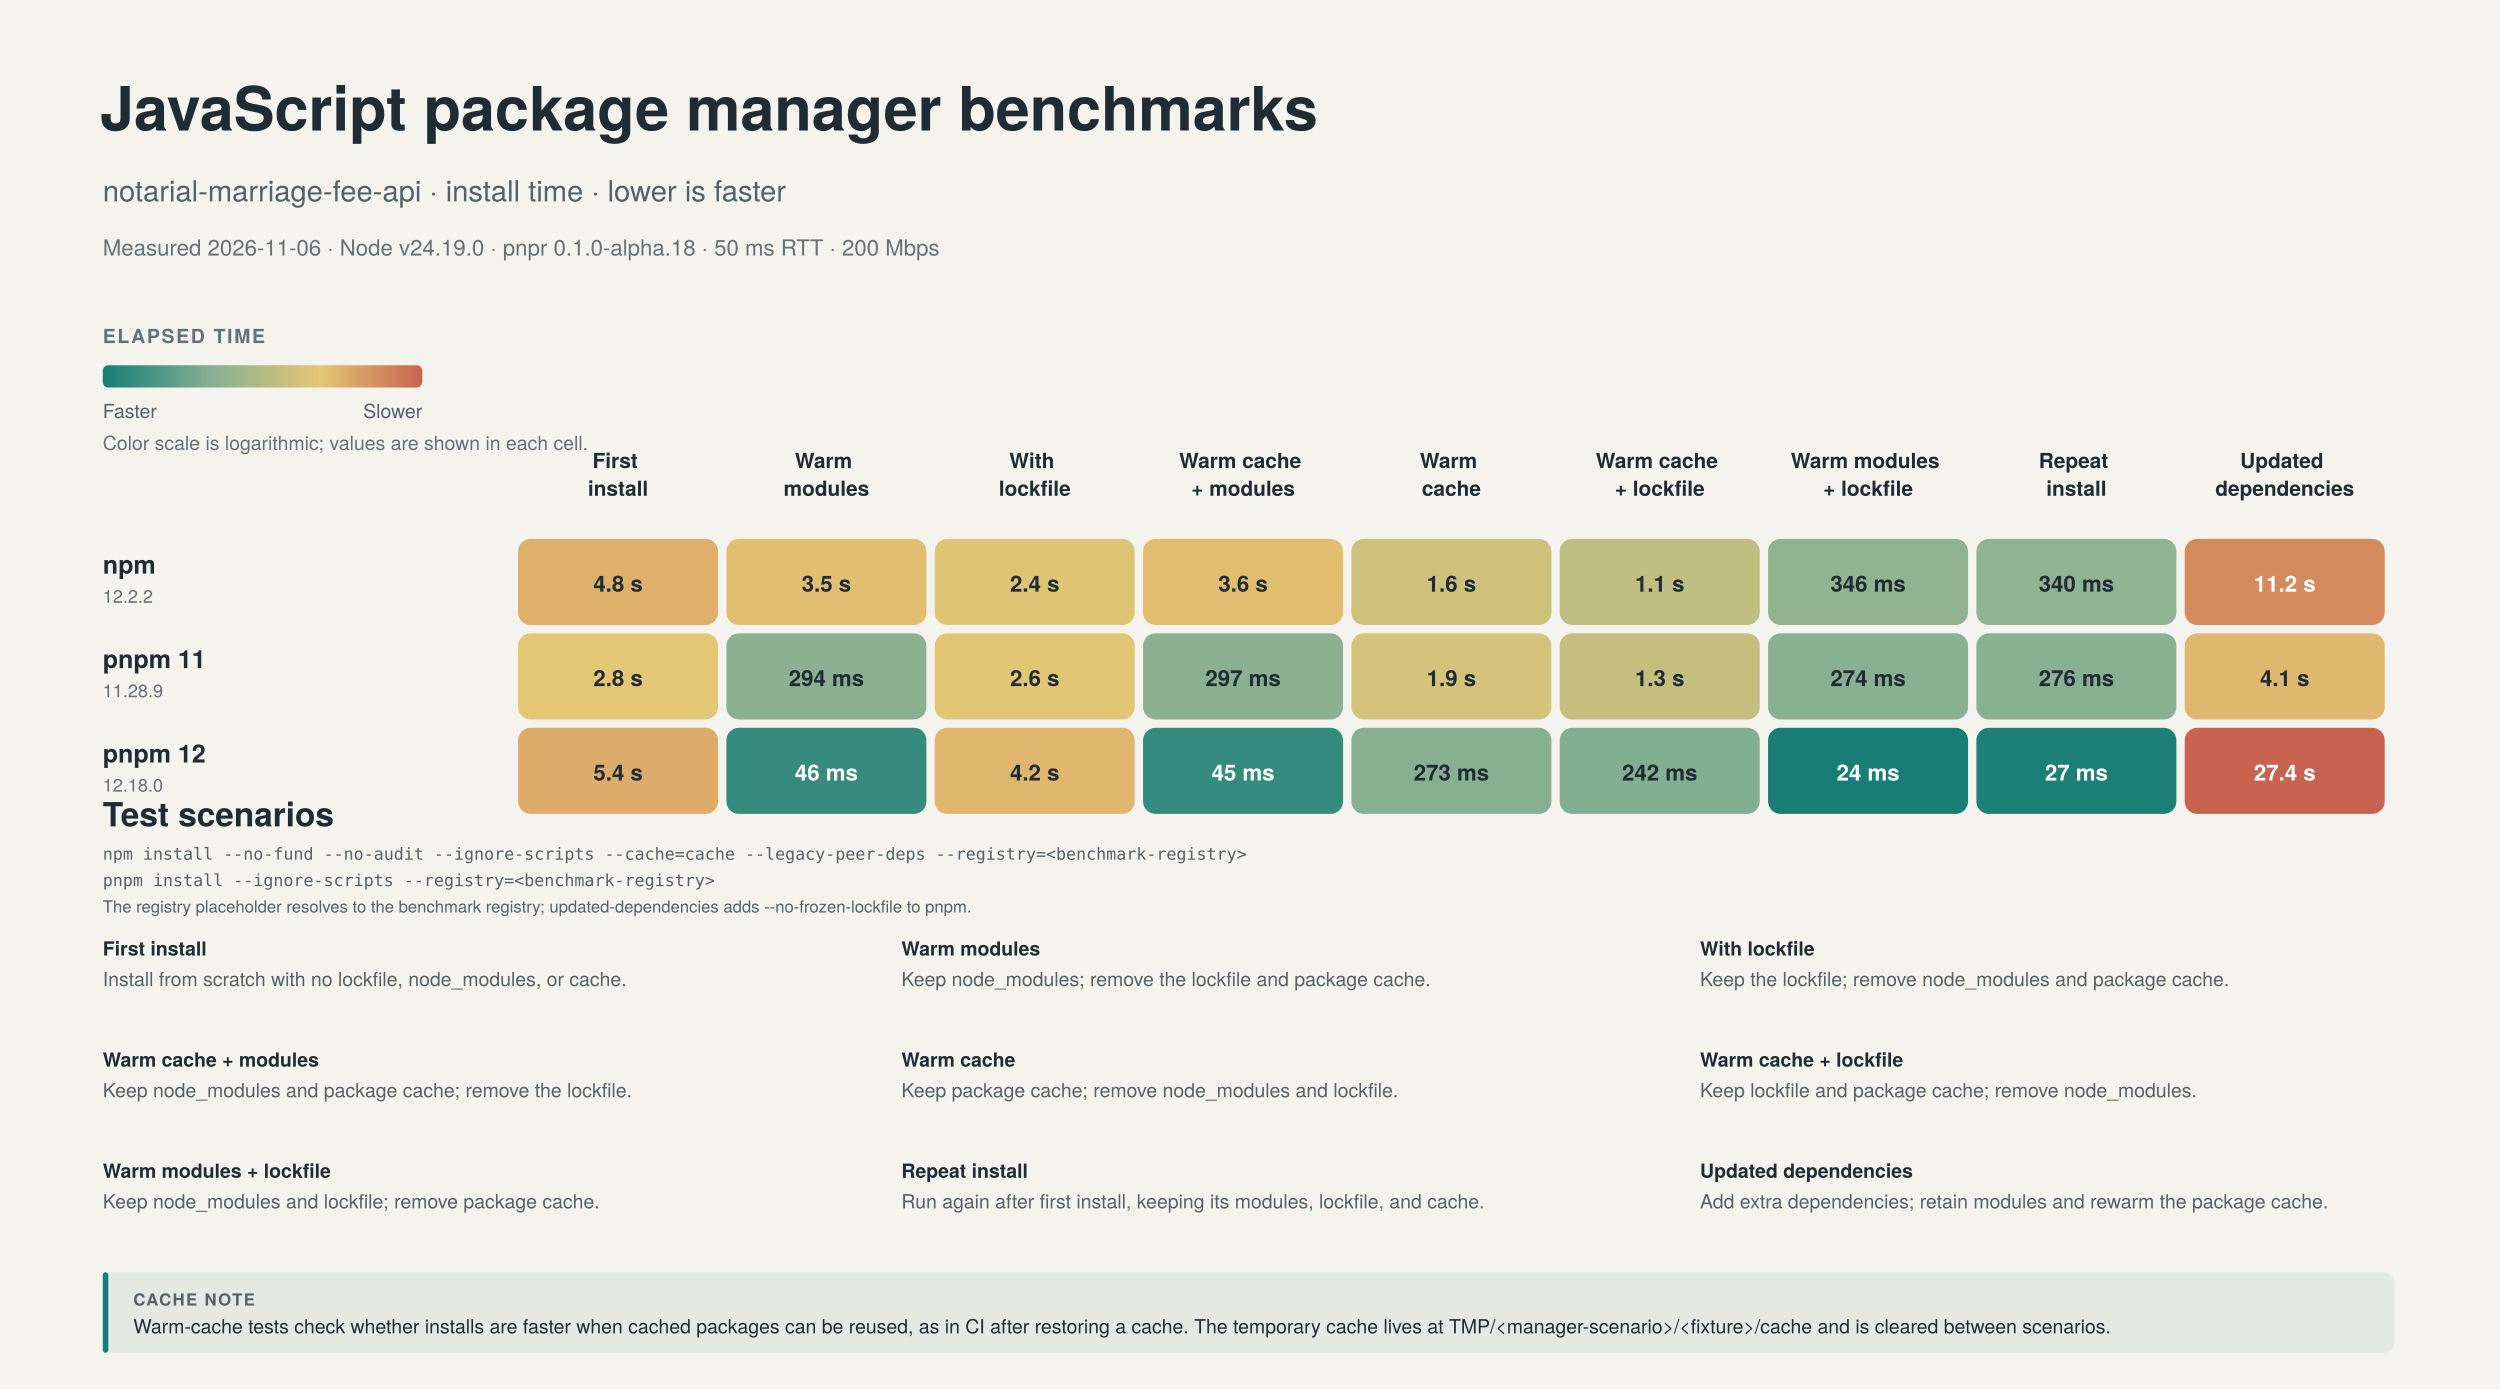
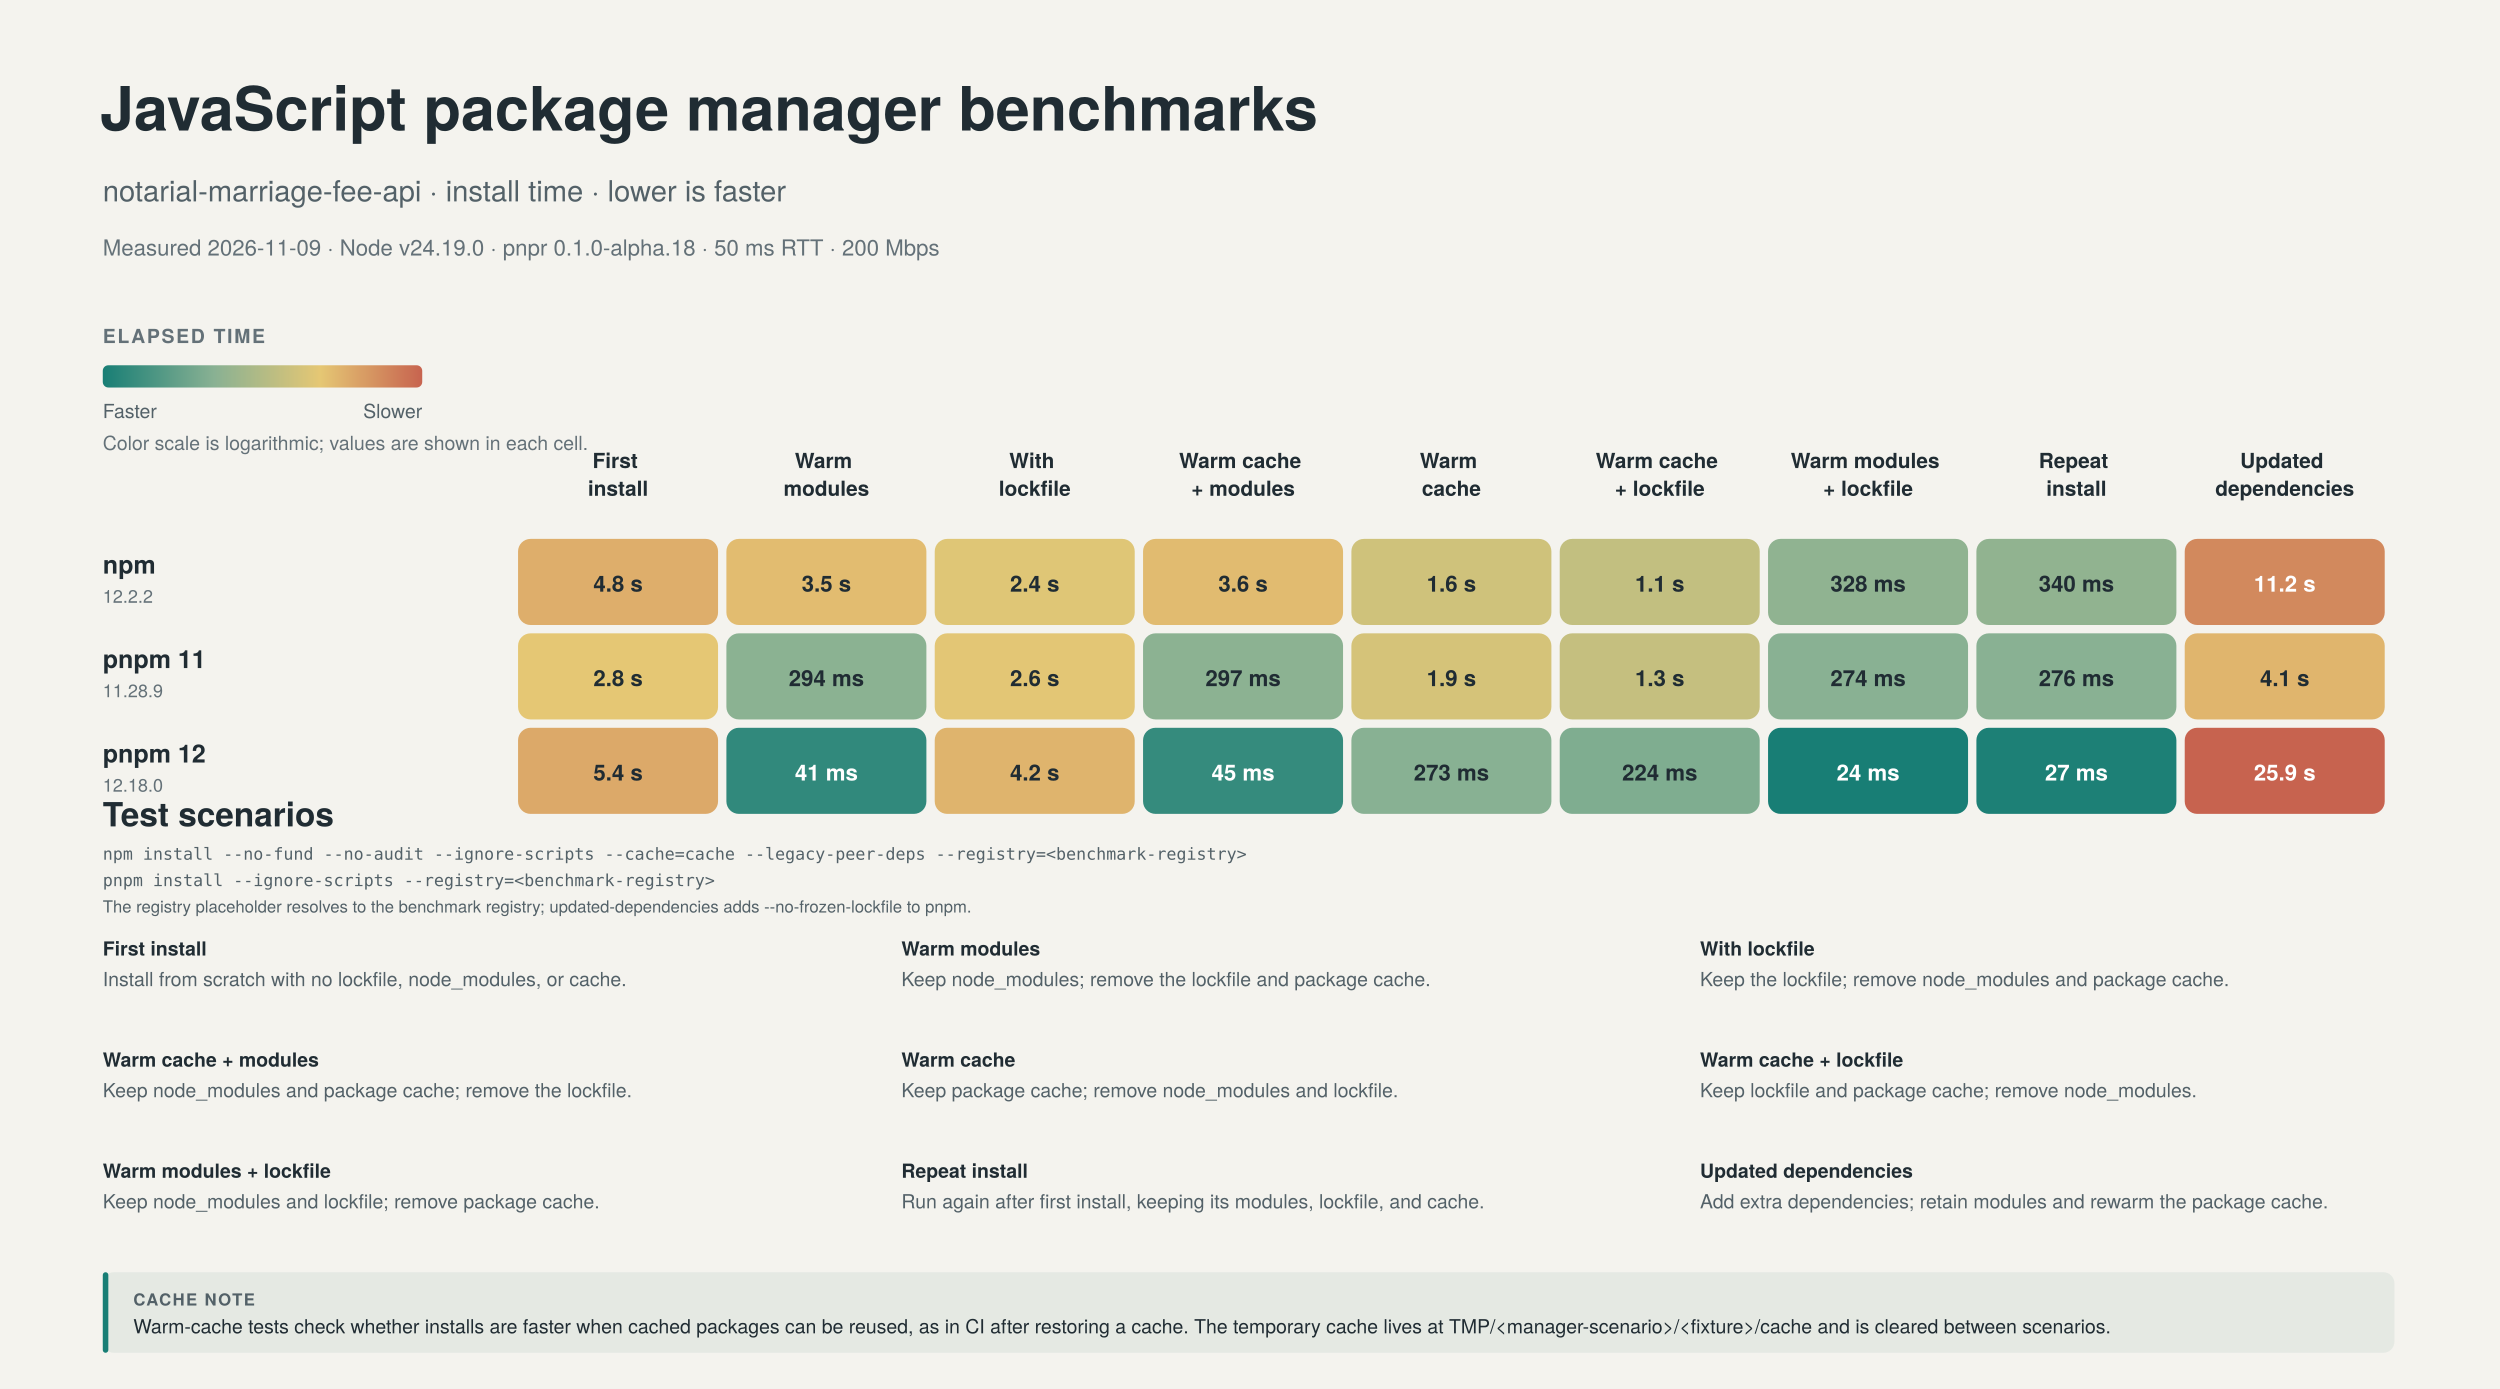
<svg xmlns="http://www.w3.org/2000/svg" width="1800" height="1000" viewBox="0 0 1800 1000" role="img" aria-labelledby="title description">
  <defs>
    <linearGradient id="time-scale">
      <stop offset="0%" stop-color="rgb(24,126,117)" />
      <stop offset="35%" stop-color="rgb(137,177,147)" />
      <stop offset="68%" stop-color="rgb(229,199,116)" />
      <stop offset="100%" stop-color="rgb(199,99,79)" />
    </linearGradient>
  </defs>
  <rect width="100%" height="100%" fill="#f4f3ee" />
  <g font-family="Avenir Next, Helvetica Neue, sans-serif" fill="#202c33">
    <text x="72" y="94" font-size="44" font-weight="700">JavaScript package manager benchmarks</text>
    <text x="74" y="145" font-size="21" fill="#536168">notarial-marriage-fee-api · install time · lower is faster</text>
-     <text x="74" y="184" font-size="16" fill="#647178">Measured 2026-11-06 · Node v24.19.0 · pnpr 0.1.0-alpha.18 · 50 ms RTT · 200 Mbps</text>
+     <text x="74" y="184" font-size="16" fill="#647178">Measured 2026-11-09 · Node v24.19.0 · pnpr 0.1.0-alpha.18 · 50 ms RTT · 200 Mbps</text>
    <text x="74" y="247" font-size="14" font-weight="700" letter-spacing="1.2" fill="#647178">ELAPSED TIME</text>
    <rect x="74" y="263" width="230" height="16" rx="4" fill="url(#time-scale)" />
    <text x="74" y="301" font-size="14" fill="#536168">Faster</text>
    <text x="304" y="301" text-anchor="end" font-size="14" fill="#536168">Slower</text>
    <text x="74" y="324" font-size="14" fill="#647178">Color scale is logarithmic; values are shown in each cell.</text>
    <text x="445" y="337" text-anchor="middle" font-size="15" font-weight="600">
      <tspan x="445" dy="0">First</tspan>
      <tspan x="445" dy="20">install</tspan>
    </text>
    <text x="595" y="337" text-anchor="middle" font-size="15" font-weight="600">
      <tspan x="595" dy="0">Warm</tspan>
      <tspan x="595" dy="20">modules</tspan>
    </text>
    <text x="745" y="337" text-anchor="middle" font-size="15" font-weight="600">
      <tspan x="745" dy="0">With</tspan>
      <tspan x="745" dy="20">lockfile</tspan>
    </text>
    <text x="895" y="337" text-anchor="middle" font-size="15" font-weight="600">
      <tspan x="895" dy="0">Warm cache</tspan>
      <tspan x="895" dy="20">+ modules</tspan>
    </text>
    <text x="1045" y="337" text-anchor="middle" font-size="15" font-weight="600">
      <tspan x="1045" dy="0">Warm</tspan>
      <tspan x="1045" dy="20">cache</tspan>
    </text>
    <text x="1195" y="337" text-anchor="middle" font-size="15" font-weight="600">
      <tspan x="1195" dy="0">Warm cache</tspan>
      <tspan x="1195" dy="20">+ lockfile</tspan>
    </text>
    <text x="1345" y="337" text-anchor="middle" font-size="15" font-weight="600">
      <tspan x="1345" dy="0">Warm modules</tspan>
      <tspan x="1345" dy="20">+ lockfile</tspan>
    </text>
    <text x="1495" y="337" text-anchor="middle" font-size="15" font-weight="600">
      <tspan x="1495" dy="0">Repeat</tspan>
      <tspan x="1495" dy="20">install</tspan>
    </text>
    <text x="1645" y="337" text-anchor="middle" font-size="15" font-weight="600">
      <tspan x="1645" dy="0">Updated</tspan>
      <tspan x="1645" dy="20">dependencies</tspan>
    </text>
    <text x="74" y="413" font-size="18" font-weight="600">npm</text>
    <text x="74" y="434" font-size="13" fill="#647178">12.2.2</text>
-     <rect x="373" y="388" width="144" height="62" rx="9" fill="rgb(222,176,108)" />
+     <rect x="373" y="388" width="144" height="62" rx="9" fill="rgb(222,174,107)" />
    <text x="445" y="426" text-anchor="middle" font-size="16" font-weight="600" fill="#202c33">4.8 s</text>
-     <rect x="523" y="388" width="144" height="62" rx="9" fill="rgb(226,190,113)" />
+     <rect x="523" y="388" width="144" height="62" rx="9" fill="rgb(226,188,112)" />
    <text x="595" y="426" text-anchor="middle" font-size="16" font-weight="600" fill="#202c33">3.5 s</text>
-     <rect x="673" y="388" width="144" height="62" rx="9" fill="rgb(222,197,118)" />
+     <rect x="673" y="388" width="144" height="62" rx="9" fill="rgb(223,198,118)" />
    <text x="745" y="426" text-anchor="middle" font-size="16" font-weight="600" fill="#202c33">2.4 s</text>
-     <rect x="823" y="388" width="144" height="62" rx="9" fill="rgb(226,189,112)" />
+     <rect x="823" y="388" width="144" height="62" rx="9" fill="rgb(225,187,112)" />
    <text x="895" y="426" text-anchor="middle" font-size="16" font-weight="600" fill="#202c33">3.6 s</text>
-     <rect x="973" y="388" width="144" height="62" rx="9" fill="rgb(206,193,124)" />
+     <rect x="973" y="388" width="144" height="62" rx="9" fill="rgb(207,194,123)" />
    <text x="1045" y="426" text-anchor="middle" font-size="16" font-weight="600" fill="#202c33">1.6 s</text>
-     <rect x="1123" y="388" width="144" height="62" rx="9" fill="rgb(192,190,128)" />
+     <rect x="1123" y="388" width="144" height="62" rx="9" fill="rgb(194,191,128)" />
    <text x="1195" y="426" text-anchor="middle" font-size="16" font-weight="600" fill="#202c33">1.1 s</text>
-     <rect x="1273" y="388" width="144" height="62" rx="9" fill="rgb(145,179,144)" />
-     <text x="1345" y="426" text-anchor="middle" font-size="16" font-weight="600" fill="#202c33">346 ms</text>
-     <rect x="1423" y="388" width="144" height="62" rx="9" fill="rgb(144,179,145)" />
+     <rect x="1273" y="388" width="144" height="62" rx="9" fill="rgb(144,179,145)" />
+     <text x="1345" y="426" text-anchor="middle" font-size="16" font-weight="600" fill="#202c33">328 ms</text>
+     <rect x="1423" y="388" width="144" height="62" rx="9" fill="rgb(145,179,144)" />
    <text x="1495" y="426" text-anchor="middle" font-size="16" font-weight="600" fill="#202c33">340 ms</text>
-     <rect x="1573" y="388" width="144" height="62" rx="9" fill="rgb(211,139,94)" />
+     <rect x="1573" y="388" width="144" height="62" rx="9" fill="rgb(210,137,93)" />
    <text x="1645" y="426" text-anchor="middle" font-size="16" font-weight="600" fill="#ffffff">11.2 s</text>
    <text x="74" y="481" font-size="18" font-weight="600">pnpm 11</text>
    <text x="74" y="502" font-size="13" fill="#647178">11.28.9</text>
-     <rect x="373" y="456" width="144" height="62" rx="9" fill="rgb(228,199,116)" />
+     <rect x="373" y="456" width="144" height="62" rx="9" fill="rgb(229,199,116)" />
    <text x="445" y="494" text-anchor="middle" font-size="16" font-weight="600" fill="#202c33">2.8 s</text>
-     <rect x="523" y="456" width="144" height="62" rx="9" fill="rgb(139,177,146)" />
+     <rect x="523" y="456" width="144" height="62" rx="9" fill="rgb(139,178,146)" />
    <text x="595" y="494" text-anchor="middle" font-size="16" font-weight="600" fill="#202c33">294 ms</text>
-     <rect x="673" y="456" width="144" height="62" rx="9" fill="rgb(225,198,117)" />
+     <rect x="673" y="456" width="144" height="62" rx="9" fill="rgb(227,198,117)" />
    <text x="745" y="494" text-anchor="middle" font-size="16" font-weight="600" fill="#202c33">2.6 s</text>
-     <rect x="823" y="456" width="144" height="62" rx="9" fill="rgb(139,177,146)" />
+     <rect x="823" y="456" width="144" height="62" rx="9" fill="rgb(140,178,146)" />
    <text x="895" y="494" text-anchor="middle" font-size="16" font-weight="600" fill="#202c33">297 ms</text>
-     <rect x="973" y="456" width="144" height="62" rx="9" fill="rgb(212,195,122)" />
+     <rect x="973" y="456" width="144" height="62" rx="9" fill="rgb(213,195,121)" />
    <text x="1045" y="494" text-anchor="middle" font-size="16" font-weight="600" fill="#202c33">1.9 s</text>
-     <rect x="1123" y="456" width="144" height="62" rx="9" fill="rgb(196,191,127)" />
+     <rect x="1123" y="456" width="144" height="62" rx="9" fill="rgb(197,191,127)" />
    <text x="1195" y="494" text-anchor="middle" font-size="16" font-weight="600" fill="#202c33">1.3 s</text>
-     <rect x="1273" y="456" width="144" height="62" rx="9" fill="rgb(136,176,147)" />
+     <rect x="1273" y="456" width="144" height="62" rx="9" fill="rgb(137,177,147)" />
    <text x="1345" y="494" text-anchor="middle" font-size="16" font-weight="600" fill="#202c33">274 ms</text>
-     <rect x="1423" y="456" width="144" height="62" rx="9" fill="rgb(136,177,147)" />
+     <rect x="1423" y="456" width="144" height="62" rx="9" fill="rgb(137,177,147)" />
    <text x="1495" y="494" text-anchor="middle" font-size="16" font-weight="600" fill="#202c33">276 ms</text>
-     <rect x="1573" y="456" width="144" height="62" rx="9" fill="rgb(224,183,110)" />
+     <rect x="1573" y="456" width="144" height="62" rx="9" fill="rgb(224,181,109)" />
    <text x="1645" y="494" text-anchor="middle" font-size="16" font-weight="600" fill="#202c33">4.1 s</text>
    <text x="74" y="549" font-size="18" font-weight="600">pnpm 12</text>
    <text x="74" y="570" font-size="13" fill="#647178">12.18.0</text>
-     <rect x="373" y="524" width="144" height="62" rx="9" fill="rgb(221,171,106)" />
+     <rect x="373" y="524" width="144" height="62" rx="9" fill="rgb(220,169,105)" />
    <text x="445" y="562" text-anchor="middle" font-size="16" font-weight="600" fill="#202c33">5.4 s</text>
-     <rect x="523" y="524" width="144" height="62" rx="9" fill="rgb(54,139,125)" />
-     <text x="595" y="562" text-anchor="middle" font-size="16" font-weight="600" fill="#ffffff">46 ms</text>
-     <rect x="673" y="524" width="144" height="62" rx="9" fill="rgb(224,182,110)" />
+     <rect x="523" y="524" width="144" height="62" rx="9" fill="rgb(49,137,124)" />
+     <text x="595" y="562" text-anchor="middle" font-size="16" font-weight="600" fill="#ffffff">41 ms</text>
+     <rect x="673" y="524" width="144" height="62" rx="9" fill="rgb(223,180,109)" />
    <text x="745" y="562" text-anchor="middle" font-size="16" font-weight="600" fill="#202c33">4.2 s</text>
    <rect x="823" y="524" width="144" height="62" rx="9" fill="rgb(53,139,125)" />
    <text x="895" y="562" text-anchor="middle" font-size="16" font-weight="600" fill="#ffffff">45 ms</text>
-     <rect x="973" y="524" width="144" height="62" rx="9" fill="rgb(135,176,147)" />
+     <rect x="973" y="524" width="144" height="62" rx="9" fill="rgb(136,177,147)" />
    <text x="1045" y="562" text-anchor="middle" font-size="16" font-weight="600" fill="#202c33">273 ms</text>
-     <rect x="1123" y="524" width="144" height="62" rx="9" fill="rgb(130,174,145)" />
-     <text x="1195" y="562" text-anchor="middle" font-size="16" font-weight="600" fill="#202c33">242 ms</text>
+     <rect x="1123" y="524" width="144" height="62" rx="9" fill="rgb(127,173,144)" />
+     <text x="1195" y="562" text-anchor="middle" font-size="16" font-weight="600" fill="#202c33">224 ms</text>
    <rect x="1273" y="524" width="144" height="62" rx="9" fill="rgb(24,126,117)" />
    <text x="1345" y="562" text-anchor="middle" font-size="16" font-weight="600" fill="#ffffff">24 ms</text>
    <rect x="1423" y="524" width="144" height="62" rx="9" fill="rgb(29,128,118)" />
    <text x="1495" y="562" text-anchor="middle" font-size="16" font-weight="600" fill="#ffffff">27 ms</text>
    <rect x="1573" y="524" width="144" height="62" rx="9" fill="rgb(199,99,79)" />
-     <text x="1645" y="562" text-anchor="middle" font-size="16" font-weight="600" fill="#ffffff">27.4 s</text>
+     <text x="1645" y="562" text-anchor="middle" font-size="16" font-weight="600" fill="#ffffff">25.9 s</text>
    <text x="74" y="595" font-size="24" font-weight="700">Test scenarios</text>
    <text x="74" y="619" font-family="Menlo, Monaco, monospace" font-size="12" fill="#536168">npm install --no-fund --no-audit --ignore-scripts --cache=cache --legacy-peer-deps --registry=&lt;benchmark-registry&gt;</text>
    <text x="74" y="638" font-family="Menlo, Monaco, monospace" font-size="12" fill="#536168">pnpm install --ignore-scripts --registry=&lt;benchmark-registry&gt;</text>
    <text x="74" y="657" font-size="12" fill="#536168">The registry placeholder resolves to the benchmark registry; updated-dependencies adds --no-frozen-lockfile to pnpm.</text>
    <text x="74" y="688" font-size="14" font-weight="700">First install</text>
    <text x="74" y="710" font-size="14" fill="#536168">Install from scratch with no lockfile, node_modules, or cache.</text>
    <text x="649" y="688" font-size="14" font-weight="700">Warm modules</text>
    <text x="649" y="710" font-size="14" fill="#536168">Keep node_modules; remove the lockfile and package cache.</text>
    <text x="1224" y="688" font-size="14" font-weight="700">With lockfile</text>
    <text x="1224" y="710" font-size="14" fill="#536168">Keep the lockfile; remove node_modules and package cache.</text>
    <text x="74" y="768" font-size="14" font-weight="700">Warm cache + modules</text>
    <text x="74" y="790" font-size="14" fill="#536168">Keep node_modules and package cache; remove the lockfile.</text>
    <text x="649" y="768" font-size="14" font-weight="700">Warm cache</text>
    <text x="649" y="790" font-size="14" fill="#536168">Keep package cache; remove node_modules and lockfile.</text>
    <text x="1224" y="768" font-size="14" font-weight="700">Warm cache + lockfile</text>
    <text x="1224" y="790" font-size="14" fill="#536168">Keep lockfile and package cache; remove node_modules.</text>
    <text x="74" y="848" font-size="14" font-weight="700">Warm modules + lockfile</text>
    <text x="74" y="870" font-size="14" fill="#536168">Keep node_modules and lockfile; remove package cache.</text>
    <text x="649" y="848" font-size="14" font-weight="700">Repeat install</text>
    <text x="649" y="870" font-size="14" fill="#536168">Run again after first install, keeping its modules, lockfile, and cache.</text>
    <text x="1224" y="848" font-size="14" font-weight="700">Updated dependencies</text>
    <text x="1224" y="870" font-size="14" fill="#536168">Add extra dependencies; retain modules and rewarm the package cache.</text>
    <rect x="74" y="916" width="1650" height="58" rx="8" fill="#e5e9e3" />
    <rect x="74" y="916" width="4" height="58" rx="2" fill="#187e75" />
    <text x="96" y="940" font-size="12" font-weight="700" letter-spacing="1" fill="#536168">CACHE NOTE</text>
    <text x="96" y="960" font-size="14" fill="#202c33">Warm-cache tests check whether installs are faster when cached packages can be reused, as in CI after restoring a cache. The temporary cache lives at TMP/&lt;manager-scenario&gt;/&lt;fixture&gt;/cache and is cleared between scenarios.</text>
  </g>
</svg>
